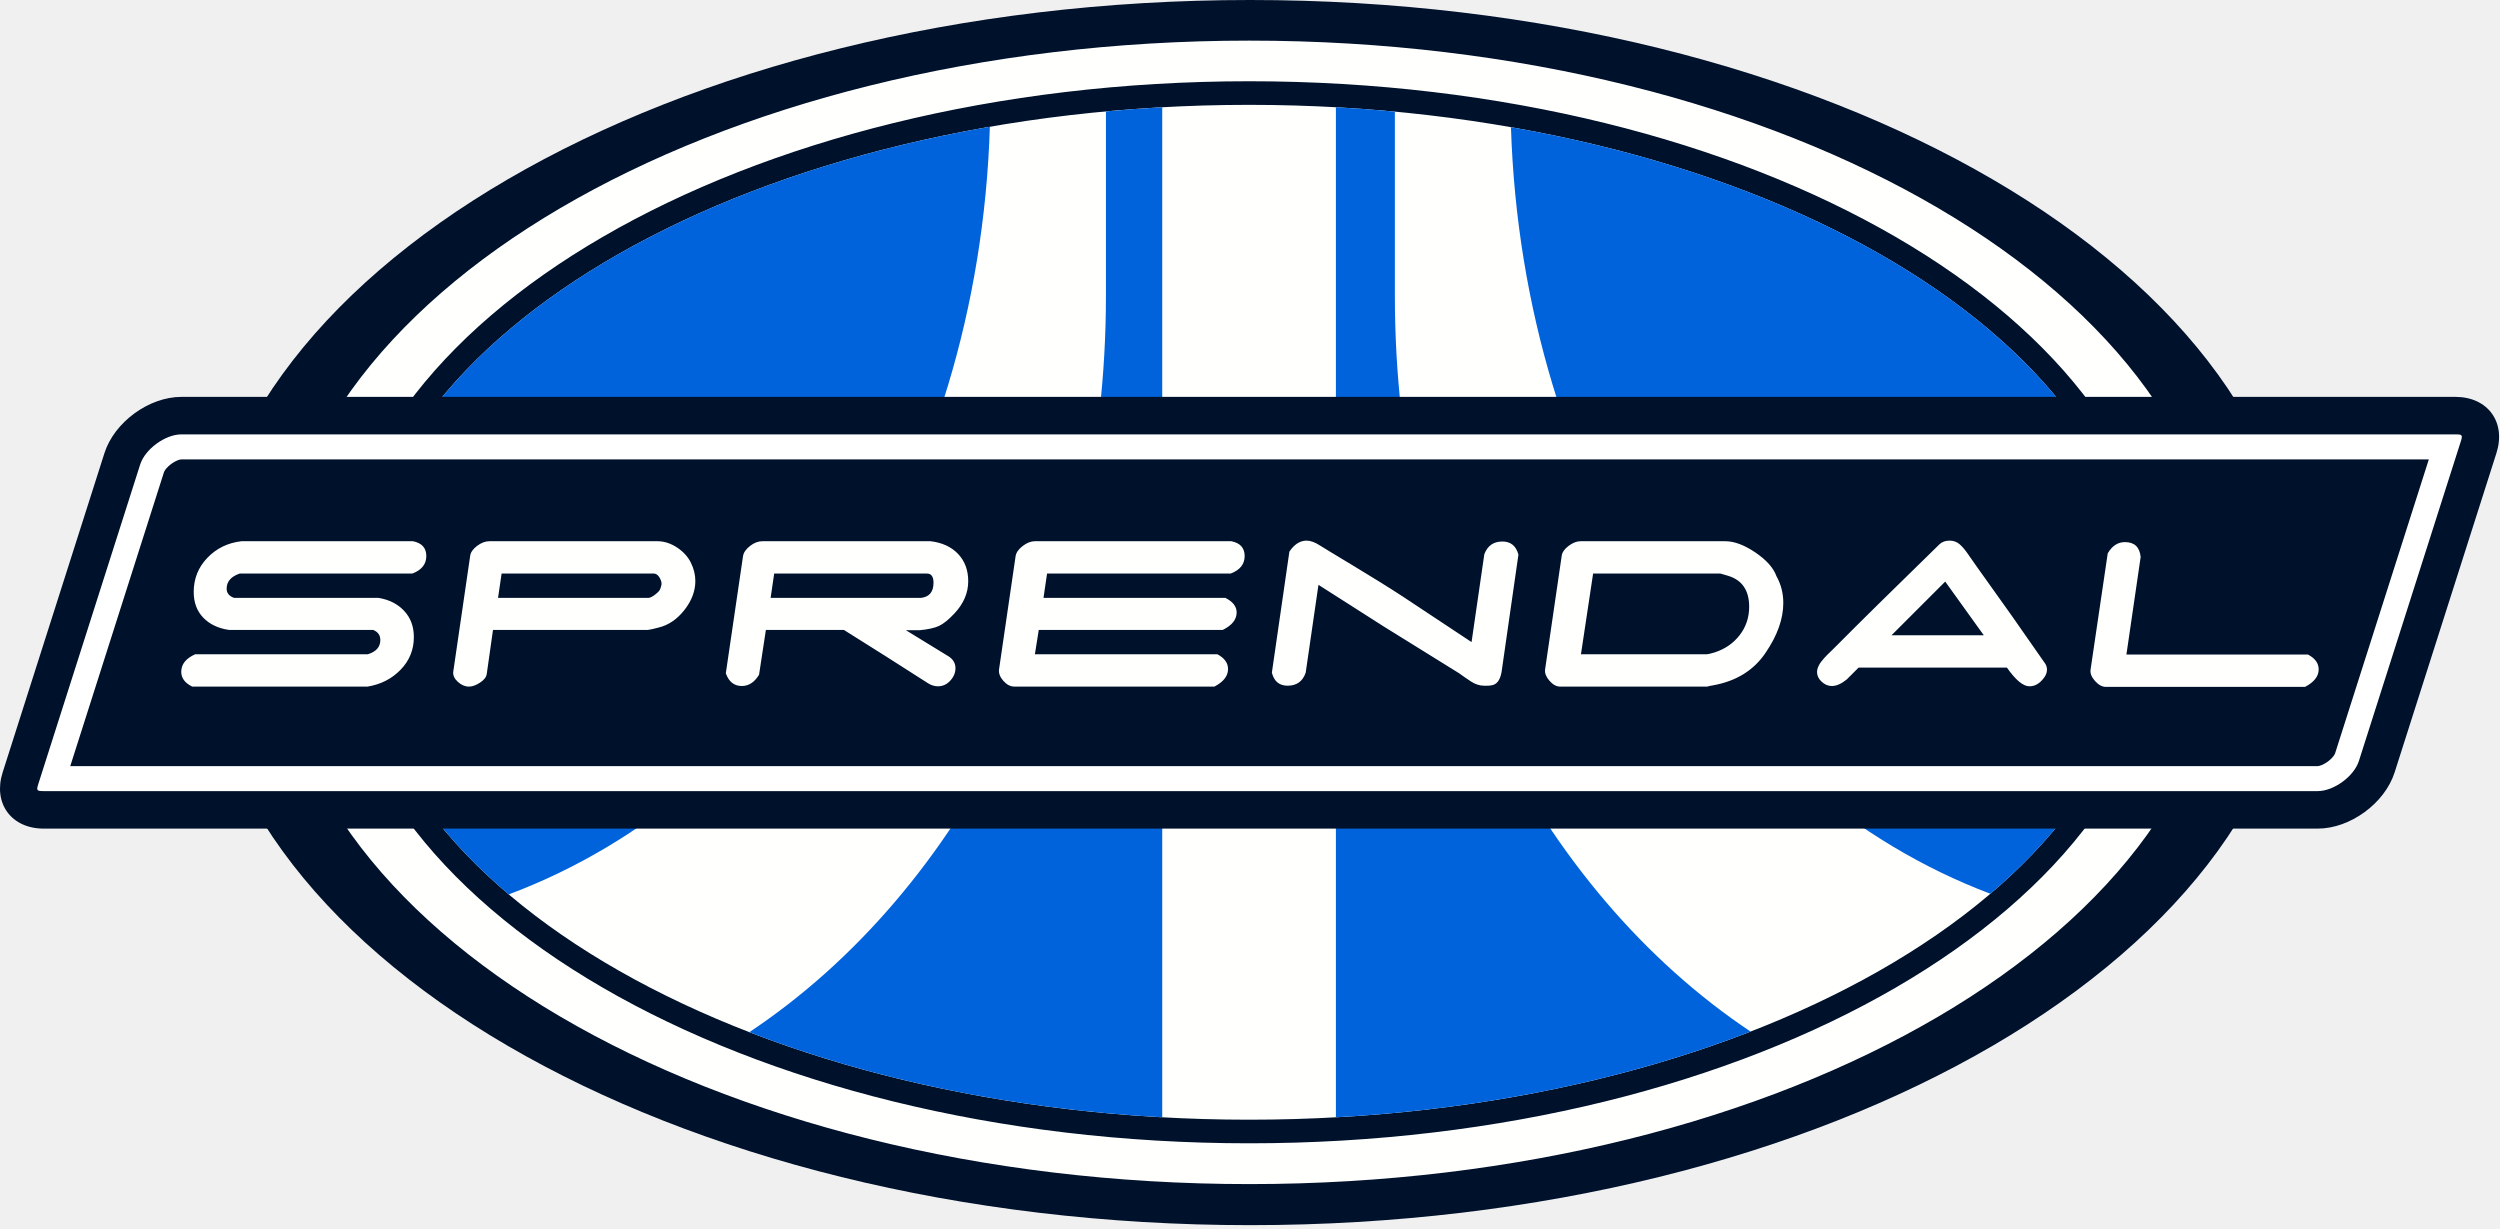
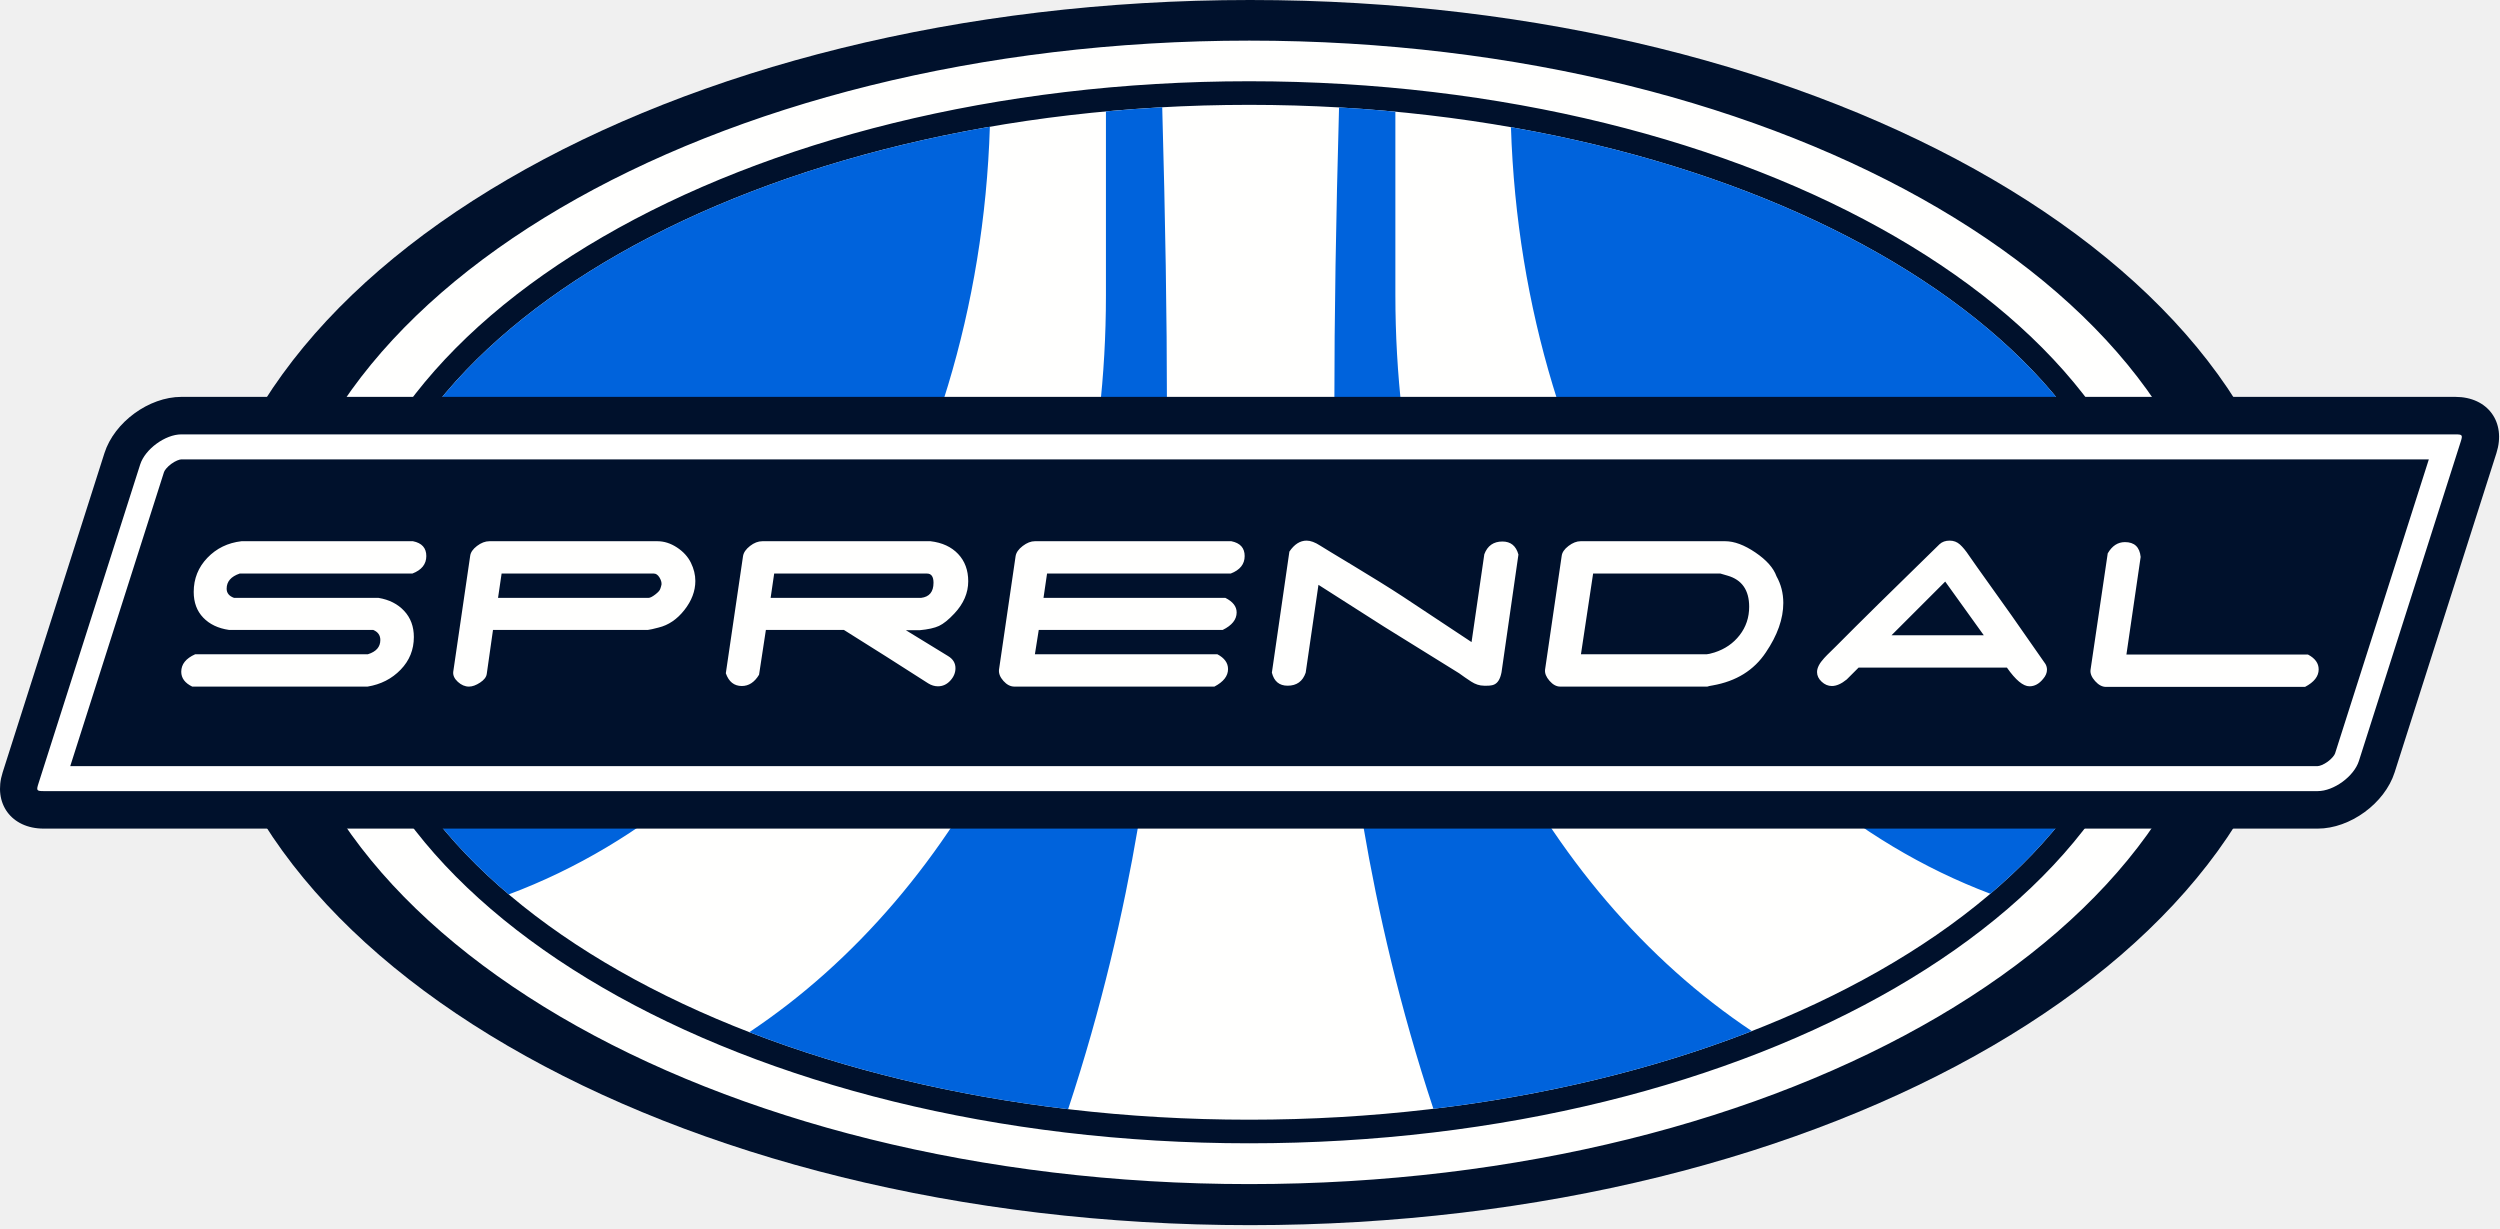
<svg xmlns="http://www.w3.org/2000/svg" height="393" viewBox="0 0 800 393" width="800">
  <g fill="none" fill-rule="evenodd">
    <path d="m736.087 196.026c0 108.256-150.452 196.024-336.044 196.024-185.589 0-336.043-87.768-336.043-196.024 0-108.258 150.453-196.026 336.043-196.026 185.592 0 336.044 87.768 336.044 196.026" fill="#00112c" />
    <path d="m711.544 195.956c0 101.043-139.585 182.954-311.773 182.954-172.186 0-311.771-81.911-311.771-182.954 0-101.041 139.585-182.956 311.771-182.956 172.188 0 311.773 81.915 311.773 182.956zm-311.806-169.956c-161.415 0-292.737 76.231-292.737 169.928 0 93.696 131.322 169.928 292.737 169.928 161.42 0 292.739-76.232 292.739-169.928 0-93.698-131.319-169.928-292.739-169.928zm285.188 169.928c0 89.533-127.936 162.376-285.188 162.376-157.253 0-285.186-72.843-285.186-162.376 0-89.534 127.933-162.377 285.186-162.377 157.252 0 285.188 72.843 285.188 162.377z" fill="#fffffe" />
-     <path d="m636.917 286.004c-86.297-32.542-149.746-129.476-153.412-245.307 116.504 20.422 201.421 82.287 201.421 155.231 0 33.296-17.694 64.284-48.008 90.075zm-76.732 44.102c-38.538 14.986-83.833 24.736-132.697 27.435v-323.228c6.352.351 12.644.821 18.869 1.406v58.967c0 101.659 46.031 190.111 113.828 235.419zm-188.272 27.431c-48.628-2.693-93.718-12.369-132.129-27.239 67.954-45.249 114.115-133.808 114.115-235.611v-59.04c5.946-.549 11.952-.993 18.014-1.329zm-209.115-71.33c-30.46-25.832-48.247-56.895-48.247-90.279 0-73.108 85.297-135.087 202.206-155.369-3.628 116.134-67.352 213.294-153.959 245.647z" fill="#0063dc" />
+     <path d="m636.917 286.004c-86.297-32.542-149.746-129.476-153.412-245.307 116.504 20.422 201.421 82.287 201.421 155.231 0 33.296-17.694 64.284-48.008 90.075zm-283.018-250.357c5.946-.549 11.952-.993 18.014-1.329 2.006 72.037 2.006 126.098 0 162.182-1.965 35.348-8.691 93.677-30.112 158.436-37.143-4.381-71.665-12.888-102.017-24.639 67.954-45.249 114.115-133.808 114.115-235.611zm206.688 294.302c-30.294 11.824-64.78 20.408-101.905 24.867-21.473-64.839-28.21-123.25-30.177-158.634-2.003-36.023-2.006-89.96-.01-161.812 6.066.347 12.076.803 18.024 1.365v58.634c0 101.78 46.14 190.321 114.068 235.58zm-397.789-43.742c-30.46-25.832-48.247-56.895-48.247-90.279 0-73.108 85.297-135.087 202.206-155.369-3.628 116.134-67.352 213.294-153.959 245.647z" fill="#0063dc" />
    <path d="m766.277 247.171c-3.153 9.887-14.227 17.985-24.611 17.985h-727.675c-10.383 0-16.296-8.098-13.144-17.985l32.579-102.185c3.157-9.889 14.232-17.986 24.615-17.986h727.675c10.383 0 16.296 8.098 13.144 17.986z" fill="#00112c" />
    <g fill-rule="nonzero">
      <path d="m777.226 147h-719.184c-.591 0-1.898.469-3.216 1.432-1.319.964-2.166 2.071-2.344 2.629l-29.999 94.094h719.184c.591 0 1.898-.469 3.215-1.432 1.317-.963 2.162-2.067 2.341-2.629zm10.201-5.659-32.583 102.184c-1.567 4.913-8.02 9.63-13.178 9.63h-727.675c-2.256 0-2.396-.191-1.711-2.339l32.579-102.185c1.569-4.913 8.024-9.631 13.182-9.631h727.675c2.256 0 2.396.191 1.711 2.341z" fill="#fff" />
      <path d="m131.959 183.538h-55.256c-2.785.949-4.177 2.563-4.177 4.842 0 1.392.791 2.374 2.374 2.943h46.236c3.418.57 6.155 1.962 8.212 4.177 2.057 2.215 3.086 5 3.086 8.355 0 4.051-1.408 7.532-4.225 10.444s-6.345 4.715-10.586 5.412h-56.11c-2.342-1.139-3.513-2.722-3.513-4.747 0-2.405 1.487-4.272 4.462-5.602h55.256c2.658-.823 3.988-2.342 3.988-4.557 0-1.519-.76-2.595-2.279-3.228h-46.142c-3.481-.506-6.234-1.82-8.26-3.94s-3.038-4.858-3.038-8.212c0-4.241 1.456-7.88 4.367-10.918s6.551-4.81 10.918-5.317h54.876c2.848.57 4.272 2.152 4.272 4.747 0 2.595-1.487 4.462-4.462 5.602zm78.777 17.279c-1.646.443-2.785.696-3.418.76h-49.559l-1.994 14.051c-.127 1.013-.839 1.946-2.136 2.801-1.298.854-2.484 1.282-3.56 1.282-1.266 0-2.453-.506-3.56-1.519s-1.598-2.089-1.472-3.228l5.412-37.027c.127-1.139.854-2.215 2.184-3.228s2.658-1.519 3.988-1.519h53.737c2.152 0 4.241.665 6.266 1.994 2.025 1.329 3.513 2.959 4.462 4.889.949 1.93 1.424 3.877 1.424 5.839 0 3.228-1.171 6.329-3.513 9.304-2.342 2.975-5.095 4.842-8.26 5.602zm.285-16.045c-.506-.823-1.108-1.234-1.804-1.234h-48.705l-1.139 7.785h48.135c.506 0 1.234-.364 2.184-1.092.949-.728 1.487-1.345 1.614-1.851.127-.316.253-.76.38-1.329.063-.696-.158-1.456-.665-2.279zm94.347 11.583c-1.836 1.962-3.465 3.275-4.889 3.94-1.424.665-3.497 1.123-6.219 1.377h-4.367c3.355 2.089 7.848 4.842 13.482 8.26 1.582.949 2.374 2.247 2.374 3.893 0 1.456-.554 2.785-1.661 3.988-1.108 1.203-2.421 1.804-3.94 1.804-1.076 0-2.12-.316-3.133-.949-8.861-5.697-17.849-11.393-26.963-17.089h-24.97l-2.184 14.336c-1.456 2.405-3.291 3.608-5.507 3.608-2.468 0-4.177-1.361-5.127-4.082l5.507-37.502c.19-1.139.934-2.215 2.231-3.228 1.298-1.013 2.611-1.519 3.94-1.519h53.832c3.734.443 6.678 1.804 8.83 4.082 2.152 2.279 3.228 5.19 3.228 8.735 0 3.734-1.487 7.184-4.462 10.349zm-8.735-12.817h-48.895l-1.139 7.785h48.135c2.658-.316 3.988-1.93 3.988-4.842 0-1.962-.696-2.943-2.089-2.943zm97.195 0h-58.769l-1.139 7.785h58.199c2.405 1.203 3.608 2.753 3.608 4.652 0 2.279-1.487 4.146-4.462 5.602h-58.864l-1.234 7.785h58.389c2.279 1.203 3.418 2.785 3.418 4.747 0 2.215-1.456 4.082-4.367 5.602h-63.99c-1.266 0-2.437-.601-3.513-1.804s-1.551-2.405-1.424-3.608l5.317-36.363c.19-1.139.949-2.215 2.279-3.228s2.627-1.519 3.893-1.519h62.851c2.848.57 4.272 2.152 4.272 4.747 0 2.595-1.487 4.462-4.462 5.602zm86.657 31.615c-.899 4.557-3.196 4.272-5.602 4.272-1.392 0-2.769-.443-4.13-1.329s-2.643-1.772-3.845-2.658c-4.747-2.912-12.754-7.88-24.02-14.906l-20.982-13.387-4.082 28.103c-.949 2.785-2.88 4.177-5.791 4.177-2.658 0-4.336-1.392-5.032-4.177l5.602-38.736c1.582-2.342 3.418-3.513 5.507-3.513 1.266 0 2.722.538 4.367 1.614 1.266.886 17.754 10.57 26.489 16.33 7.279 4.81 14.589 9.652 21.931 14.526l4.082-28.103c1.013-2.722 2.943-4.082 5.791-4.082 2.658 0 4.367 1.392 5.127 4.177zm65.865 4.557h-47.091c-1.203 0-2.342-.617-3.418-1.851s-1.551-2.421-1.424-3.56l5.317-36.363c.127-1.139.854-2.215 2.184-3.228s2.627-1.519 3.893-1.519h46.236c2.912 0 6.14 1.203 9.684 3.608 3.544 2.405 5.791 4.937 6.741 7.595 1.456 2.595 2.184 5.443 2.184 8.545 0 5.064-1.867 10.349-5.602 15.855-3.798 5.697-9.462 9.209-16.995 10.538-.506.063-.854.127-1.044.19zm6.456-35.508-2.279-.665h-40.73l-3.893 25.824h40.255c.38 0 1.203-.19 2.468-.57 3.355-1.076 6.045-2.927 8.07-5.554 2.025-2.627 3.038-5.649 3.038-9.067 0-5.317-2.31-8.64-6.931-9.969zm100.993 33.04c-1.266 1.582-2.722 2.374-4.367 2.374-2.025 0-4.431-1.994-7.216-5.981h-47.471l-3.798 3.798c-1.709 1.392-3.291 2.089-4.747 2.089-1.203 0-2.294-.459-3.275-1.377-.981-.918-1.472-1.946-1.472-3.086 0-1.329.76-2.817 2.279-4.462 0-.063 1.266-1.329 3.798-3.798 7.279-7.342 18.324-18.229 33.135-32.66.823-.76 1.899-1.139 3.228-1.139 1.266 0 2.358.411 3.275 1.234s1.883 1.994 2.896 3.513l2.658 3.798c7.342 10.19 14.621 20.507 21.837 30.951.316.57.475 1.171.475 1.804 0 1.013-.411 1.994-1.234 2.943zm-31.331-31.141-17.184 17.184h29.527zm115.139 33.704h-63.706c-1.203 0-2.358-.617-3.465-1.851s-1.598-2.421-1.472-3.56l5.507-37.312c1.392-2.405 3.228-3.608 5.507-3.608 3.038 0 4.715 1.582 5.032 4.747l-4.557 31.236h58.104c2.279 1.203 3.418 2.785 3.418 4.747 0 2.215-1.456 4.082-4.367 5.602z" fill="#fffffe" />
    </g>
  </g>
</svg>
